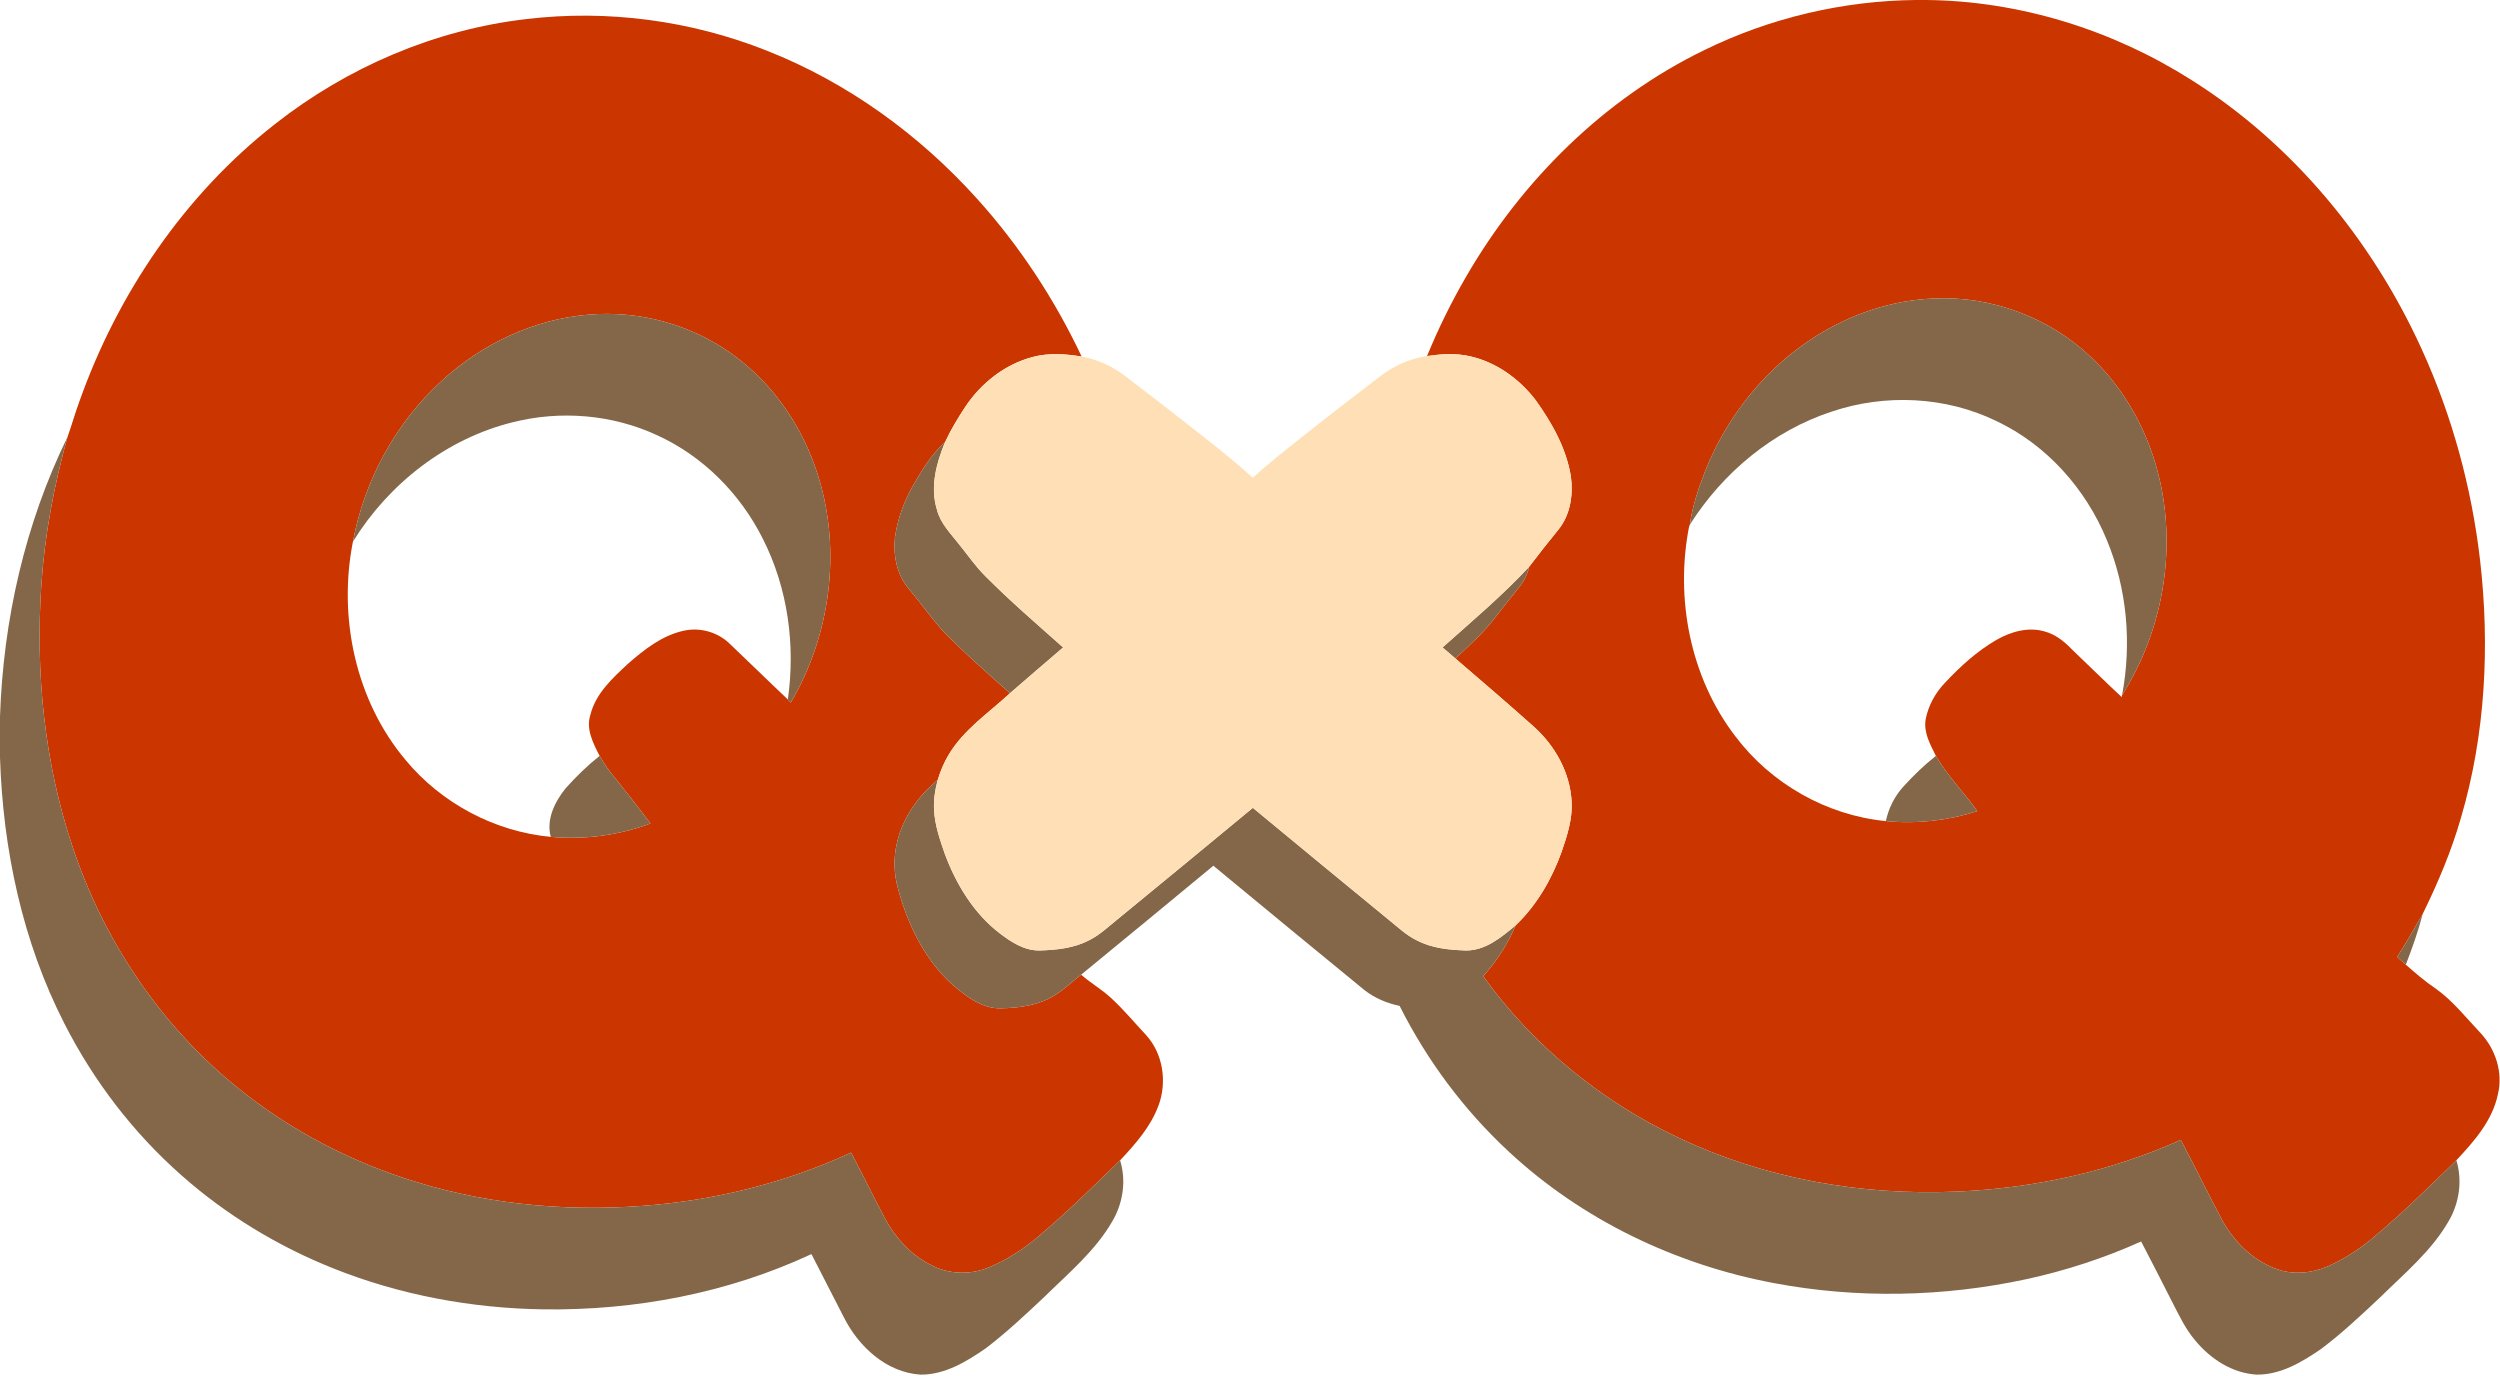
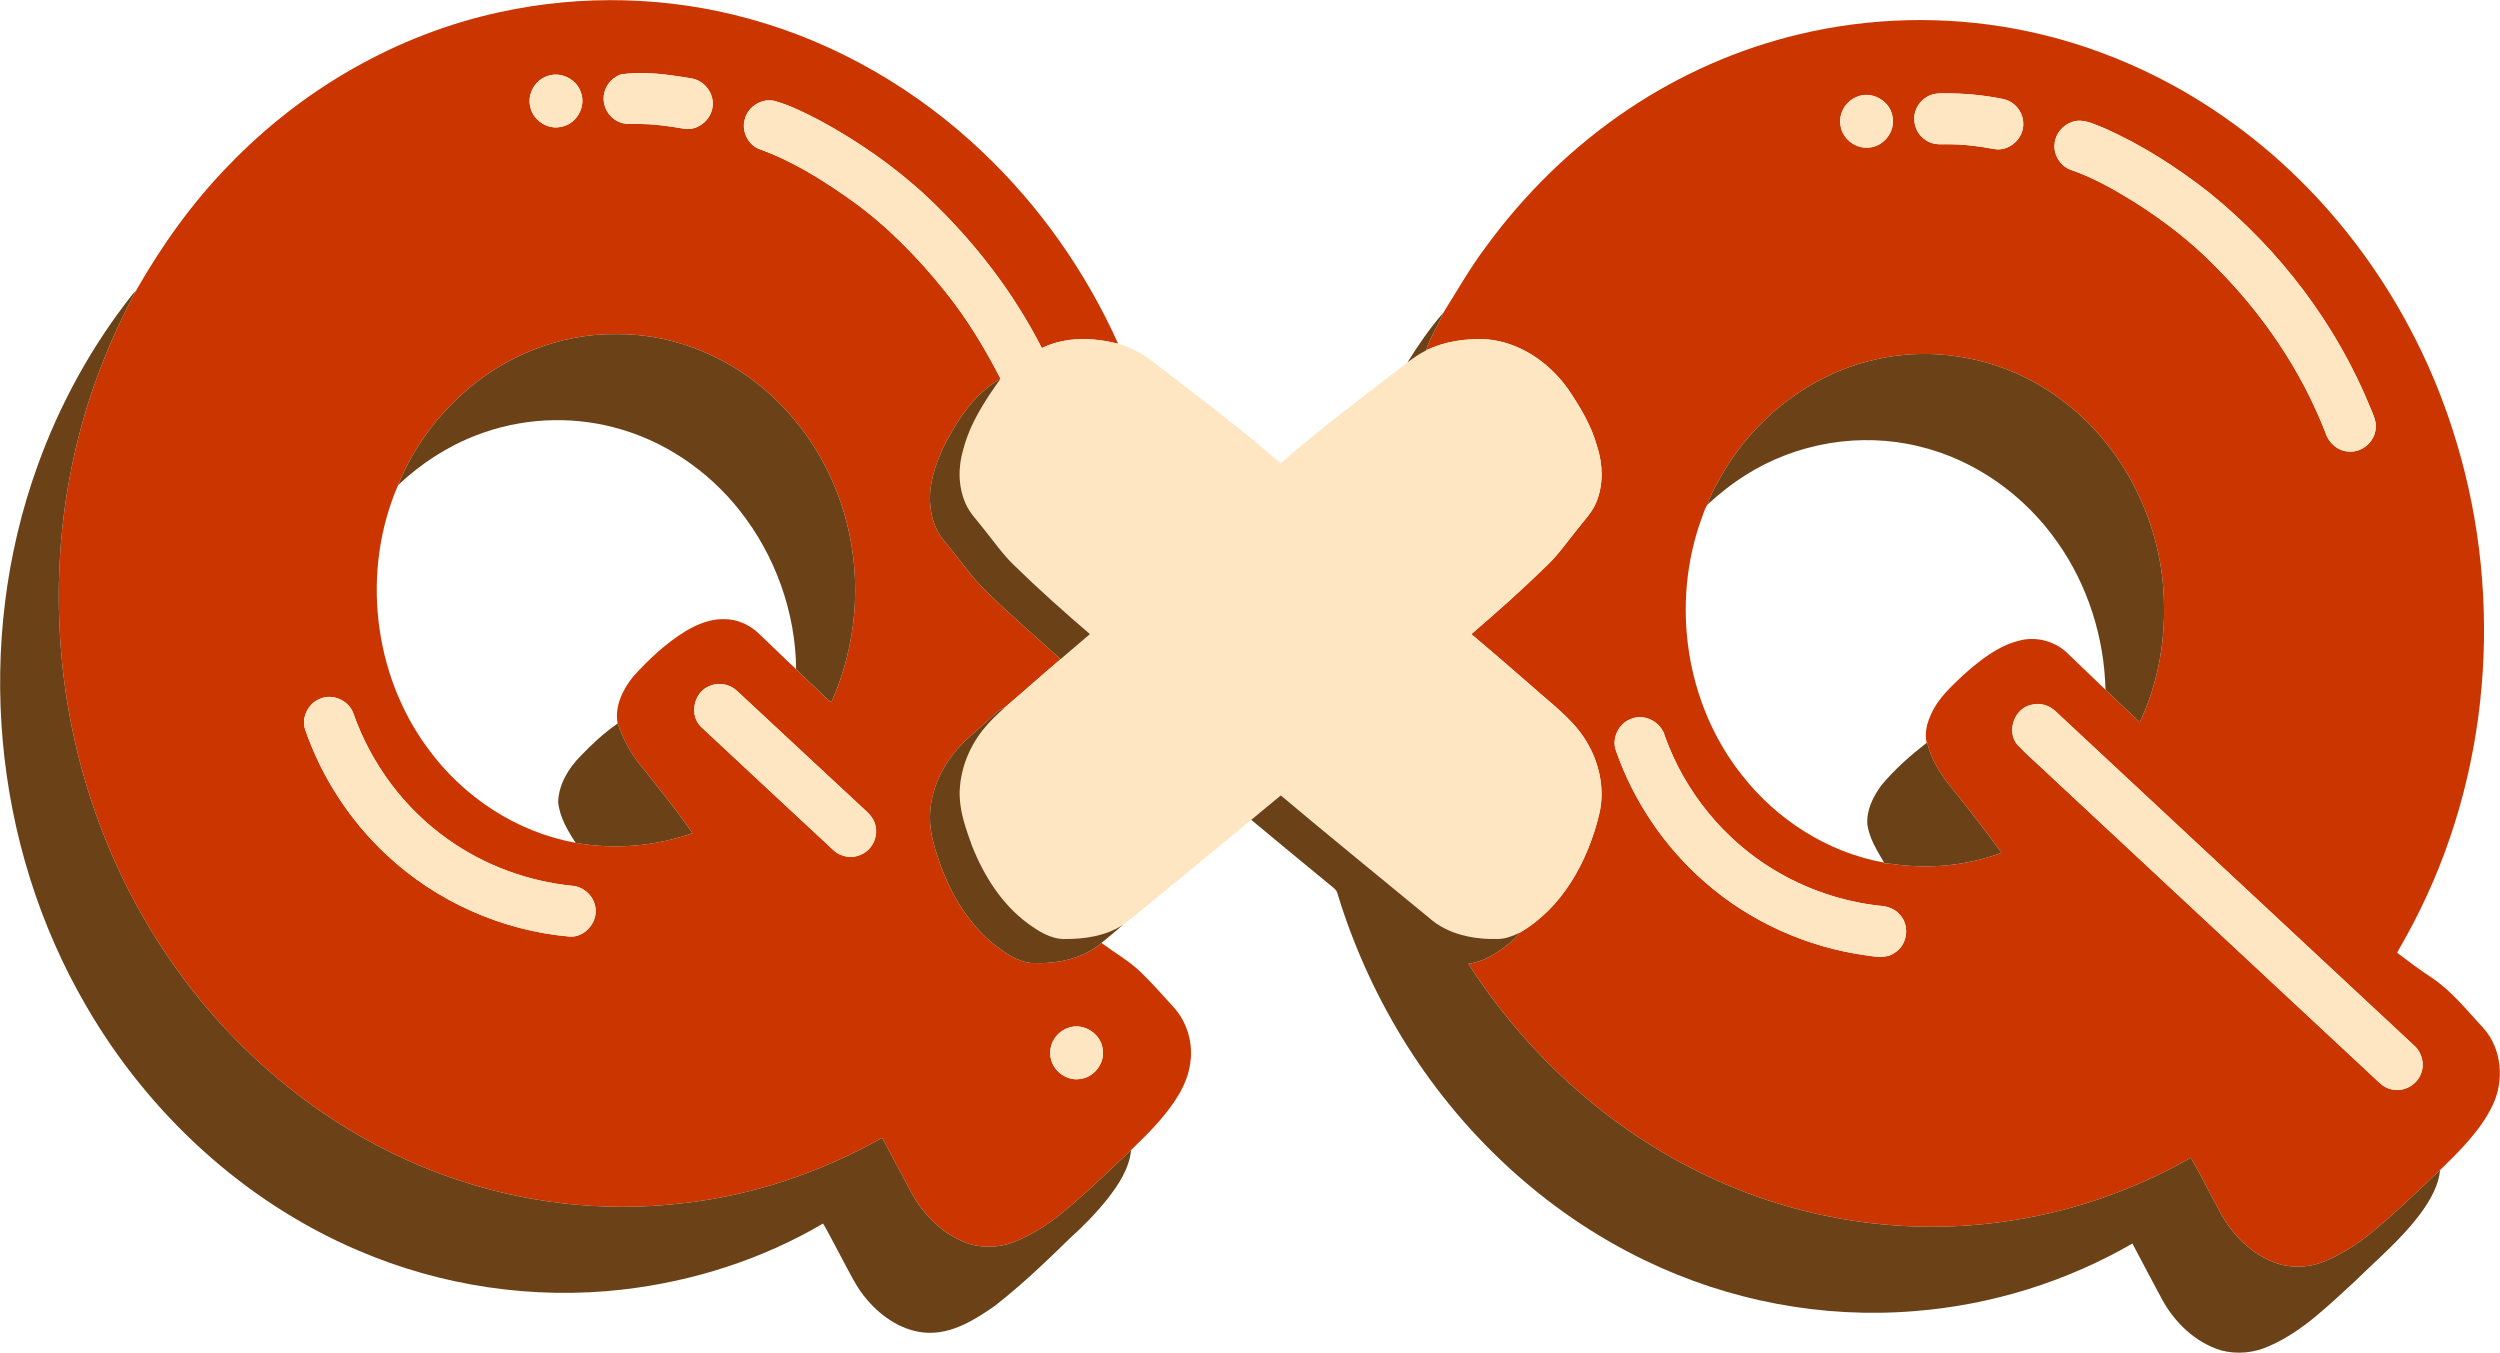
- <svg xmlns="http://www.w3.org/2000/svg" width="1325pt" height="729pt" viewBox="0 0 1325 729">
-   <g fill="#ca3500">
-     <path d=" M 1015.36 0.00 L 1020.62 0.00 C 1070.39 0.45 1119.62 15.82 1161.55 42.45 C 1215.26 76.32 1257.21 127.29 1283.42 184.87 C 1299.59 220.27 1309.96 258.27 1314.44 296.92 C 1319.67 342.40 1317.30 389.11 1304.38 433.18 C 1299.33 450.88 1292.14 467.87 1284.04 484.37 C 1279.59 491.99 1275.32 499.73 1270.49 507.13 C 1271.98 508.55 1273.51 509.94 1275.08 511.29 C 1280.19 515.76 1285.34 520.23 1291.00 524.01 C 1300.08 530.51 1307.00 539.39 1314.62 547.44 C 1322.63 555.96 1326.76 568.57 1323.85 580.08 C 1320.98 593.94 1311.25 604.92 1301.87 614.96 C 1287.72 628.77 1273.60 642.65 1258.46 655.38 C 1251.85 661.04 1244.56 665.90 1236.75 669.74 C 1228.50 674.05 1218.75 675.80 1209.63 673.54 C 1195.62 669.67 1184.39 658.91 1177.57 646.35 C 1170.15 632.37 1163.26 618.12 1155.80 604.16 C 1118.38 620.95 1077.63 629.88 1036.70 631.55 C 986.26 633.71 935.02 624.63 889.31 602.86 C 848.52 583.57 812.46 554.09 786.09 517.41 C 793.21 509.44 799.19 500.36 803.25 490.46 C 814.50 479.76 822.44 465.97 827.67 451.45 C 830.57 442.91 833.50 434.09 832.96 424.94 C 832.20 409.56 824.20 395.22 812.85 385.07 C 799.18 372.89 785.29 360.94 771.39 349.02 C 778.83 341.92 786.64 335.09 792.81 326.81 C 796.84 321.53 801.04 316.37 805.20 311.18 C 807.75 308.03 809.58 304.33 810.46 300.37 C 815.45 293.76 820.63 287.29 825.84 280.85 C 832.18 273.13 833.88 262.53 832.62 252.84 C 830.26 237.83 822.66 224.29 813.91 212.10 C 805.19 200.69 792.73 191.72 778.55 188.71 C 771.23 187.12 763.68 187.63 756.34 188.71 C 762.31 174.12 769.29 159.95 777.22 146.33 C 806.71 95.50 850.32 52.26 903.41 26.49 C 938.15 9.49 976.69 0.40 1015.36 0.00 M 962.37 178.22 C 936.02 194.80 915.61 220.19 904.00 249.00 C 900.37 258.39 896.95 268.05 895.63 278.06 C 895.53 278.30 895.33 278.78 895.23 279.02 C 887.72 317.28 895.84 359.06 919.73 390.24 C 938.65 415.35 968.16 432.17 999.50 435.18 C 1015.79 436.82 1032.40 434.92 1047.98 429.90 C 1040.88 419.97 1032.14 411.22 1026.02 400.62 C 1023.02 394.58 1019.36 388.11 1020.63 381.11 C 1022.03 373.85 1025.79 367.14 1030.89 361.82 C 1038.96 353.20 1047.81 345.12 1058.07 339.17 C 1065.68 334.81 1074.90 332.12 1083.58 334.66 C 1089.25 336.14 1093.96 339.86 1097.95 344.02 C 1106.81 352.48 1115.52 361.10 1124.49 369.44 L 1124.69 368.46 C 1145.91 335.02 1153.55 292.95 1144.64 254.27 C 1139.06 229.86 1126.73 206.82 1108.49 189.54 C 1086.41 168.37 1055.55 156.76 1025.00 158.19 C 1002.81 159.09 981.09 166.39 962.37 178.22 Z" />
-     <path d=" M 279.00 10.11 C 321.96 4.96 366.13 10.86 406.34 26.83 C 449.02 43.64 487.11 71.23 517.76 105.24 C 540.30 130.19 558.93 158.59 573.28 188.98 C 564.71 187.54 555.79 186.94 547.30 189.21 C 532.63 193.05 519.98 203.04 511.64 215.56 C 507.67 221.62 503.88 227.81 500.85 234.40 C 493.53 240.83 488.57 249.35 483.71 257.67 C 479.01 266.07 475.63 275.32 474.31 284.87 C 473.33 294.43 475.35 304.72 481.74 312.16 C 487.58 319.08 492.80 326.49 498.74 333.33 C 510.25 345.38 522.83 356.35 535.29 367.40 C 524.08 377.80 510.82 386.58 502.83 399.95 C 500.29 404.14 498.41 408.71 496.98 413.40 C 486.68 421.85 478.52 433.28 475.48 446.39 C 473.45 454.47 473.70 463.04 475.97 471.05 C 481.10 490.06 490.11 508.72 504.96 522.04 C 512.09 528.04 520.21 534.44 530.01 534.43 C 539.86 534.23 550.13 532.96 558.69 527.70 C 563.89 524.58 568.25 520.30 573.01 516.58 C 578.05 521.06 584.00 524.38 588.93 529.00 C 595.55 535.07 601.27 542.02 607.40 548.56 C 616.46 558.51 618.64 573.50 614.00 585.96 C 609.84 597.20 601.73 606.36 593.65 614.97 C 580.02 628.25 566.45 641.63 551.93 653.95 C 543.57 661.27 534.20 667.57 523.88 671.80 C 513.98 675.86 502.27 675.43 492.89 670.17 C 482.60 664.94 474.56 656.00 469.13 645.93 C 462.96 634.32 457.24 622.48 451.07 610.87 C 418.78 625.78 383.94 634.95 348.57 638.41 C 305.70 642.66 261.88 639.13 220.63 626.47 C 186.43 616.02 154.09 599.25 126.26 576.73 C 85.06 543.66 54.62 497.99 38.17 447.91 C 23.48 403.68 18.79 356.45 21.91 310.06 C 23.66 283.45 28.67 257.16 35.82 231.50 C 38.08 225.14 39.89 218.62 42.25 212.28 C 62.55 155.28 97.92 103.14 145.77 65.74 C 184.06 35.63 230.52 15.70 279.00 10.11 M 233.99 201.93 C 209.62 224.21 193.08 254.71 187.04 287.12 C 179.12 327.25 188.44 371.36 215.05 402.92 C 234.06 425.82 262.25 440.78 291.90 443.54 C 309.76 445.18 327.97 442.71 344.77 436.44 C 338.59 428.24 332.27 420.15 325.83 412.17 C 322.75 408.61 320.16 404.67 317.80 400.61 C 314.41 393.97 310.44 386.50 312.91 378.85 C 315.71 367.52 324.64 359.44 332.84 351.78 C 341.34 344.35 350.65 337.00 361.88 334.39 C 370.41 332.31 379.82 334.76 386.26 340.72 C 396.74 350.66 407.04 360.80 417.55 370.71 C 417.94 371.13 418.72 371.97 419.11 372.39 C 439.99 336.90 446.00 292.55 433.88 253.04 C 426.13 227.45 410.52 204.01 388.78 188.24 C 366.89 172.18 339.12 164.43 312.08 166.76 C 283.01 169.10 255.35 182.29 233.99 201.93 Z" />
+ <svg xmlns="http://www.w3.org/2000/svg" width="1325pt" height="717pt" viewBox="0 0 1325 717">
+   <g fill="#cb3500">
+     <path d=" M 264.95 6.42 C 308.42 -3.07 354.20 -1.92 397.09 9.95 C 443.30 22.62 485.92 47.44 520.60 80.41 C 550.98 109.18 575.49 144.05 592.63 182.20 C 579.37 178.78 564.73 178.34 552.17 184.49 C 536.92 154.50 516.00 127.58 491.59 104.51 C 474.40 88.47 454.95 74.91 434.27 63.74 C 426.87 59.87 419.32 56.11 411.30 53.71 C 404.42 51.56 396.51 56.18 394.77 63.11 C 392.88 69.21 396.22 76.34 402.05 78.89 C 419.75 85.14 435.79 95.23 451.03 106.04 C 469.91 119.49 486.25 136.20 500.72 154.24 C 512.31 168.57 521.90 184.39 530.29 200.77 C 516.12 208.67 507.21 222.96 499.99 237.00 C 495.50 246.97 491.73 257.92 493.19 269.01 C 493.88 275.62 496.39 282.08 500.79 287.12 C 507.27 294.72 512.84 303.07 519.72 310.33 C 533.16 324.07 547.97 336.37 562.09 349.38 C 552.19 357.80 542.51 366.48 532.60 374.89 C 528.78 376.39 526.16 379.65 523.13 382.26 C 517.79 387.22 511.96 391.69 507.21 397.26 C 498.61 407.10 493.04 419.86 492.89 433.02 C 492.78 442.13 495.79 450.87 498.77 459.36 C 504.84 475.36 514.08 490.68 527.77 501.26 C 533.48 505.54 539.73 509.95 547.10 510.42 C 559.99 510.91 573.71 508.38 583.77 499.76 C 590.75 504.94 598.42 509.26 604.70 515.34 C 610.81 521.21 616.35 527.65 622.09 533.89 C 629.35 541.91 632.53 553.26 630.76 563.91 C 629.10 575.38 622.13 585.11 614.79 593.71 C 610.04 599.31 604.73 604.39 599.49 609.51 C 586.47 621.85 573.64 634.45 559.53 645.56 C 553.07 650.40 546.10 654.62 538.65 657.76 C 529.68 661.58 519.07 661.89 510.11 657.88 C 498.30 652.89 489.00 643.16 482.99 631.99 C 477.82 622.35 472.75 612.66 467.57 603.03 C 434.79 621.52 398.41 633.79 360.94 637.82 C 319.39 642.66 276.81 637.60 237.42 623.58 C 178.59 602.75 127.53 562.15 91.87 511.16 C 58.74 464.08 38.53 408.20 32.89 350.97 C 29.19 313.60 31.36 275.61 39.85 239.01 C 46.59 209.38 57.73 180.86 72.07 154.10 C 85.78 129.99 102.03 107.23 121.45 87.38 C 160.07 47.25 210.40 18.17 264.95 6.42 M 329.29 39.38 C 325.15 40.76 321.75 44.20 320.50 48.39 C 318.58 54.32 321.55 61.21 327.02 64.10 C 331.25 66.55 336.28 65.46 340.92 65.76 C 348.36 65.85 355.69 67.08 363.01 68.29 C 370.59 69.30 377.86 62.56 377.76 54.97 C 377.87 48.34 372.52 42.27 365.94 41.48 C 353.90 39.43 341.44 37.72 329.29 39.38 M 289.44 40.58 C 283.44 42.91 279.64 49.70 280.93 56.04 C 282.08 63.31 289.70 68.74 296.96 67.30 C 304.80 66.22 310.44 57.61 308.17 49.99 C 306.33 42.09 296.89 37.32 289.44 40.58 M 244.41 209.35 C 229.99 222.58 218.25 238.93 210.98 257.13 C 191.48 302.01 197.54 357.04 226.64 396.48 C 245.29 422.21 273.67 441.03 305.09 446.68 C 325.72 450.46 347.24 448.51 367.01 441.58 C 359.04 429.88 350.02 418.89 341.24 407.78 C 335.09 400.67 330.41 392.34 327.35 383.46 C 325.63 374.37 330.05 365.41 335.65 358.52 C 343.88 349.42 352.93 340.89 363.44 334.47 C 369.63 330.77 376.66 327.92 383.99 328.15 C 390.52 328.18 396.89 330.91 401.67 335.31 C 408.48 341.71 415.08 348.33 421.95 354.67 C 425.53 358.43 429.64 361.93 433.38 365.64 C 435.83 367.76 437.79 370.48 440.65 372.10 C 453.87 342.50 456.88 308.46 448.78 277.06 C 441.44 247.86 424.42 221.03 400.52 202.62 C 379.65 186.45 353.45 176.93 326.97 177.10 C 296.63 176.63 266.66 188.91 244.41 209.35 M 376.35 363.49 C 367.72 366.58 364.96 378.99 371.66 385.33 C 394.89 407.09 418.25 428.73 441.55 450.43 C 445.48 454.29 451.86 455.31 456.76 452.76 C 462.17 450.23 465.36 443.83 464.07 437.98 C 463.43 433.97 460.45 431.00 457.53 428.45 C 435.26 407.74 413.01 387.01 390.74 366.30 C 387.03 362.65 381.17 361.49 376.35 363.49 M 169.35 370.46 C 163.15 373.04 159.51 380.63 161.85 387.01 C 170.55 412.07 185.48 434.95 204.86 453.05 C 231.21 477.76 266.01 493.29 301.99 496.40 C 310.75 496.92 317.99 487.31 315.10 479.02 C 313.57 473.76 308.56 469.78 303.09 469.46 C 279.49 467.04 256.51 458.51 237.19 444.71 C 214.26 428.47 196.73 404.87 187.40 378.39 C 185.08 371.23 176.20 367.28 169.35 370.46 M 566.47 544.68 C 560.47 546.47 556.10 552.65 556.67 558.94 C 556.95 566.61 564.54 572.96 572.14 571.91 C 579.65 571.21 585.66 563.68 584.44 556.18 C 583.59 547.92 574.35 541.92 566.47 544.68 Z" />
+     <path d=" M 954.06 18.04 C 991.35 9.22 1030.48 8.24 1068.15 15.30 C 1110.24 23.11 1150.29 40.94 1184.75 66.26 C 1238.86 105.85 1279.07 163.36 1299.65 227.02 C 1326.72 309.93 1321.36 403.37 1282.83 481.84 C 1279.02 489.70 1274.80 497.35 1270.43 504.92 C 1276.46 509.50 1282.51 514.06 1288.85 518.21 C 1299.54 525.33 1307.50 535.57 1316.18 544.87 C 1326.10 555.91 1327.39 572.91 1320.98 586.02 C 1314.52 599.37 1303.70 609.87 1293.26 620.13 C 1280.51 632.11 1268.03 644.43 1254.32 655.34 C 1247.60 660.56 1240.25 665.03 1232.41 668.35 C 1223.33 672.19 1212.63 672.47 1203.61 668.33 C 1191.35 663.13 1181.92 652.77 1175.93 641.07 C 1170.93 631.95 1166.36 622.59 1161.15 613.59 C 1129.73 631.54 1094.82 643.37 1058.90 647.90 C 1008.82 654.48 957.03 646.68 910.94 626.07 C 856.52 601.96 810.30 560.76 778.24 510.79 C 787.46 509.62 795.17 504.02 802.07 498.18 C 803.35 497.04 804.36 495.64 805.44 494.32 C 828.00 481.23 841.33 456.84 847.43 432.17 C 851.02 417.98 847.41 402.60 839.30 390.61 C 832.10 379.95 821.49 372.39 812.09 363.85 C 801.39 354.53 790.65 345.25 779.81 336.09 C 793.46 324.36 806.92 312.39 819.78 299.80 C 826.17 293.73 831.13 286.40 836.69 279.61 C 840.05 275.28 844.03 271.27 846.07 266.09 C 849.89 256.75 849.53 246.08 846.47 236.58 C 843.40 225.45 837.35 215.47 830.92 205.99 C 820.93 192.02 805.33 181.27 787.92 179.84 C 776.98 179.30 765.68 180.86 755.78 185.73 C 757.96 178.65 762.35 172.54 765.02 165.66 C 772.29 154.11 779.01 142.18 787.23 131.24 C 807.99 102.65 833.66 77.56 863.04 57.89 C 890.69 39.34 921.64 25.69 954.06 18.04 M 1023.23 50.38 C 1019.69 51.77 1016.74 54.67 1015.41 58.25 C 1013.12 63.99 1015.49 71.04 1020.72 74.31 C 1023.68 76.43 1027.44 76.62 1030.96 76.44 C 1039.68 76.36 1048.39 77.35 1056.95 78.99 C 1064.96 80.47 1072.94 73.13 1072.30 65.04 C 1072.14 59.21 1067.68 53.83 1062.01 52.57 C 1051.51 50.35 1040.77 49.44 1030.05 49.45 C 1027.75 49.51 1025.39 49.52 1023.23 50.38 M 983.45 51.61 C 977.76 54.18 974.19 60.81 975.56 66.97 C 976.77 73.95 983.92 79.20 990.96 78.16 C 998.60 77.41 1004.59 69.51 1003.05 61.93 C 1001.84 53.21 991.35 47.60 983.45 51.61 M 1098.39 64.59 C 1093.37 66.15 1089.46 70.80 1088.95 76.04 C 1088.23 81.78 1091.74 87.70 1097.09 89.86 C 1108.91 93.87 1119.85 100.04 1130.44 106.57 C 1146.16 116.45 1161.06 127.79 1174.04 141.11 C 1199.19 166.24 1219.66 196.23 1232.54 229.45 C 1234.23 234.85 1239.25 239.23 1245.04 239.33 C 1252.04 239.85 1258.66 234.00 1259.12 227.03 C 1259.56 223.33 1257.83 219.94 1256.50 216.62 C 1238.40 171.99 1208.34 132.43 1170.97 102.17 C 1153.73 88.67 1135.14 76.70 1115.08 67.85 C 1109.80 65.86 1104.16 62.64 1098.39 64.59 M 992.96 190.77 C 959.14 198.59 929.79 221.75 912.58 251.68 C 909.78 256.74 906.68 261.75 905.07 267.34 C 903.42 269.51 902.85 272.28 901.83 274.77 C 885.55 319.59 893.20 372.57 922.76 410.21 C 941.31 434.24 968.55 451.79 998.56 457.16 L 998.78 457.57 C 1002.19 457.62 1005.53 458.41 1008.93 458.63 C 1026.45 460.33 1044.37 458.09 1060.88 451.98 C 1052.73 440.88 1044.33 429.97 1035.71 419.24 C 1029.41 411.69 1023.54 403.18 1021.41 393.45 L 1021.14 393.68 C 1019.88 388.48 1021.35 383.15 1023.53 378.42 C 1027.20 370.05 1034.18 363.85 1040.67 357.66 C 1049.43 349.91 1059.01 342.20 1070.63 339.42 C 1079.23 337.27 1088.76 339.74 1095.27 345.75 C 1102.20 352.29 1108.97 359.00 1115.91 365.54 C 1121.98 371.27 1127.94 377.13 1134.09 382.79 C 1143.29 363.30 1147.46 341.53 1146.90 320.02 C 1146.37 277.67 1125.62 235.66 1091.07 210.82 C 1063.30 190.39 1026.54 182.65 992.96 190.77 M 1076.43 373.58 C 1067.50 375.65 1063.31 387.64 1069.21 394.73 C 1075.05 400.88 1081.59 406.33 1087.68 412.25 C 1144.64 465.31 1201.58 518.41 1258.55 571.48 C 1261.02 573.86 1263.60 576.46 1267.08 577.25 C 1273.48 579.13 1280.81 575.30 1283.10 569.07 C 1285.19 564.05 1283.67 557.90 1279.65 554.29 C 1216.37 495.27 1153.03 436.30 1089.75 377.27 C 1086.35 373.82 1081.13 372.19 1076.43 373.58 M 864.23 381.11 C 857.78 383.61 854.03 391.44 856.50 397.99 C 865.84 424.68 882.20 448.89 903.52 467.48 C 927.52 488.52 957.84 502.15 989.46 506.41 C 994.29 507.10 999.75 508.09 1004.04 505.05 C 1010.83 501.04 1012.38 490.84 1007.09 485.00 C 1004.40 481.65 1000.13 480.18 995.96 480.02 C 976.20 477.80 956.94 471.18 939.94 460.86 C 913.48 444.84 892.93 419.46 882.46 390.38 C 880.58 382.74 871.55 377.85 864.23 381.11 Z" />
  </g>
-   <g fill="#846748">
-     <path d=" M 962.37 178.22 C 981.09 166.39 1002.81 159.09 1025.00 158.19 C 1055.55 156.76 1086.41 168.37 1108.49 189.54 C 1126.73 206.82 1139.06 229.86 1144.64 254.27 C 1153.55 292.95 1145.91 335.02 1124.69 368.46 C 1129.90 341.01 1127.35 311.98 1116.59 286.14 C 1105.46 259.02 1084.63 235.66 1057.98 223.10 C 1031.10 210.07 999.20 208.62 970.97 218.10 C 939.73 228.27 913.13 250.45 895.63 278.06 C 896.95 268.05 900.37 258.39 904.00 249.00 C 915.61 220.19 936.02 194.80 962.37 178.22 Z" />
-     <path d=" M 233.99 201.93 C 255.35 182.29 283.01 169.10 312.08 166.76 C 339.12 164.43 366.89 172.18 388.78 188.24 C 410.52 204.01 426.13 227.45 433.88 253.04 C 446.00 292.55 439.99 336.90 419.11 372.39 C 418.72 371.97 417.94 371.13 417.55 370.71 C 421.68 341.90 417.54 311.71 404.35 285.65 C 392.45 261.82 372.67 241.78 348.33 230.70 C 324.60 219.66 297.10 217.38 271.76 223.79 C 236.54 232.49 205.96 256.41 187.04 287.12 C 193.08 254.71 209.62 224.21 233.99 201.93 Z" />
-     <path d=" M 0.00 379.87 C 1.70 328.69 13.26 277.59 35.82 231.50 C 28.67 257.16 23.66 283.45 21.91 310.06 C 18.79 356.45 23.48 403.68 38.17 447.91 C 54.62 497.99 85.06 543.66 126.26 576.73 C 154.09 599.25 186.43 616.02 220.63 626.47 C 261.88 639.13 305.70 642.66 348.57 638.41 C 383.94 634.95 418.78 625.78 451.07 610.87 C 457.24 622.48 462.96 634.32 469.13 645.93 C 474.56 656.00 482.60 664.94 492.89 670.17 C 502.27 675.43 513.98 675.86 523.88 671.80 C 534.20 667.57 543.57 661.27 551.93 653.95 C 566.45 641.63 580.02 628.25 593.65 614.97 C 596.95 625.52 595.27 637.25 589.82 646.79 C 580.75 662.79 566.39 674.67 553.46 687.40 C 543.50 696.80 533.46 706.19 522.57 714.52 C 512.33 721.63 500.86 728.61 487.98 728.56 C 469.80 727.47 454.93 713.64 447.14 697.96 C 441.37 686.90 435.83 675.73 430.06 664.67 C 385.81 685.32 336.70 694.63 287.99 693.96 C 250.00 693.41 212.00 686.38 176.69 672.26 C 147.29 660.54 119.83 643.88 96.13 622.88 C 70.66 600.41 49.66 572.97 34.25 542.72 C 11.88 499.10 1.53 450.09 0.00 401.30 L 0.00 379.87 Z" />
-     <path d=" M 483.71 257.67 C 488.57 249.35 493.53 240.83 500.85 234.40 C 496.23 245.57 492.87 258.15 496.57 270.10 C 498.39 277.41 503.88 282.77 508.35 288.54 C 513.00 294.23 517.14 300.37 522.41 305.54 C 535.51 318.70 549.59 330.83 563.46 343.15 C 554.07 351.23 544.63 359.25 535.29 367.40 C 522.83 356.35 510.25 345.38 498.74 333.33 C 492.80 326.49 487.58 319.08 481.74 312.16 C 475.35 304.72 473.33 294.43 474.31 284.87 C 475.63 275.32 479.01 266.07 483.71 257.67 Z" />
-     <path d=" M 764.55 343.14 C 780.14 329.21 796.20 315.70 810.46 300.37 C 809.58 304.33 807.75 308.03 805.20 311.18 C 801.04 316.37 796.84 321.53 792.81 326.81 C 786.64 335.09 778.83 341.92 771.39 349.02 C 769.10 347.07 766.79 345.13 764.55 343.14 Z" />
-     <path d=" M 299.78 417.81 C 305.30 411.60 311.29 405.78 317.80 400.61 C 320.16 404.67 322.75 408.61 325.83 412.17 C 332.27 420.15 338.59 428.24 344.77 436.44 C 327.97 442.71 309.76 445.18 291.90 443.54 C 289.40 434.30 294.06 424.86 299.78 417.81 Z" />
-     <path d=" M 1008.82 416.85 C 1014.14 411.02 1019.81 405.50 1026.02 400.62 C 1032.14 411.22 1040.88 419.97 1047.98 429.90 C 1032.40 434.92 1015.79 436.82 999.50 435.18 C 1000.94 428.40 1004.15 421.99 1008.82 416.85 Z" />
-     <path d=" M 475.48 446.39 C 478.52 433.28 486.68 421.85 496.98 413.40 C 495.60 418.48 494.78 423.75 495.04 429.03 C 495.41 437.30 498.20 445.20 500.89 452.95 C 506.95 468.99 516.27 484.34 530.08 494.83 C 536.13 499.42 543.03 503.87 550.93 503.75 C 559.93 503.49 569.25 502.57 577.34 498.27 C 582.71 495.61 587.07 491.44 591.69 487.72 C 615.84 467.92 639.95 448.07 664.00 428.15 C 688.05 448.06 712.15 467.92 736.30 487.71 C 740.94 491.44 745.31 495.63 750.71 498.28 C 758.75 502.56 768.02 503.47 776.97 503.75 C 787.33 503.80 795.73 496.75 803.25 490.46 C 799.19 500.36 793.21 509.44 786.09 517.41 C 812.46 554.09 848.52 583.57 889.31 602.86 C 935.02 624.63 986.26 633.71 1036.70 631.55 C 1077.63 629.88 1118.38 620.95 1155.80 604.16 C 1163.26 618.12 1170.15 632.37 1177.57 646.35 C 1184.39 658.91 1195.62 669.67 1209.63 673.54 C 1218.75 675.80 1228.50 674.05 1236.75 669.74 C 1244.56 665.90 1251.85 661.04 1258.46 655.38 C 1273.60 642.65 1287.72 628.77 1301.87 614.96 C 1305.14 625.57 1303.47 637.36 1297.95 646.93 C 1288.84 662.92 1274.47 674.79 1261.54 687.53 C 1251.36 697.09 1241.17 706.71 1229.99 715.09 C 1219.91 721.97 1208.63 728.71 1196.02 728.54 C 1183.16 727.82 1171.55 720.24 1163.52 710.50 C 1158.26 704.38 1154.87 697.01 1151.19 689.91 C 1145.75 679.25 1140.36 668.57 1134.80 657.98 C 1115.31 666.75 1094.90 673.42 1074.02 677.96 C 1030.08 687.43 984.21 688.38 940.02 680.01 C 888.04 670.23 838.42 646.48 799.62 610.33 C 775.90 588.35 756.31 562.00 741.79 533.12 C 735.06 531.73 728.57 529.00 723.15 524.75 C 696.40 502.85 669.72 480.87 643.08 458.84 C 619.77 478.14 596.41 497.39 573.01 516.58 C 568.25 520.30 563.89 524.58 558.69 527.70 C 550.13 532.96 539.86 534.23 530.01 534.43 C 520.21 534.44 512.09 528.04 504.96 522.04 C 490.11 508.72 481.10 490.06 475.97 471.05 C 473.70 463.04 473.45 454.47 475.48 446.39 Z" />
-     <path d=" M 1270.49 507.13 C 1275.32 499.73 1279.59 491.99 1284.04 484.37 C 1281.67 493.53 1278.49 502.46 1275.08 511.29 C 1273.51 509.94 1271.98 508.55 1270.49 507.13 Z" />
+   <g fill="#ffe6c3">
+     <path d=" M 329.29 39.38 C 341.44 37.72 353.90 39.43 365.94 41.48 C 372.52 42.27 377.87 48.34 377.76 54.97 C 377.86 62.56 370.59 69.30 363.01 68.29 C 355.69 67.08 348.36 65.85 340.92 65.76 C 336.28 65.46 331.25 66.55 327.02 64.10 C 321.55 61.21 318.58 54.32 320.50 48.39 C 321.75 44.20 325.15 40.76 329.29 39.38 Z" />
+     <path d=" M 289.44 40.58 C 296.89 37.32 306.33 42.09 308.17 49.99 C 310.44 57.61 304.80 66.22 296.96 67.30 C 289.70 68.74 282.08 63.31 280.93 56.04 C 279.64 49.70 283.44 42.91 289.44 40.58 Z" />
+     <path d=" M 1023.23 50.38 C 1025.39 49.52 1027.75 49.51 1030.05 49.45 C 1040.77 49.44 1051.51 50.35 1062.01 52.57 C 1067.68 53.83 1072.14 59.21 1072.30 65.04 C 1072.94 73.13 1064.96 80.47 1056.95 78.99 C 1048.39 77.35 1039.68 76.36 1030.96 76.44 C 1027.44 76.62 1023.68 76.43 1020.72 74.31 C 1015.49 71.04 1013.12 63.99 1015.41 58.25 C 1016.74 54.67 1019.69 51.77 1023.23 50.38 Z" />
+     <path d=" M 983.45 51.61 C 991.35 47.60 1001.84 53.21 1003.05 61.93 C 1004.59 69.51 998.60 77.41 990.96 78.16 C 983.92 79.20 976.77 73.95 975.56 66.97 C 974.19 60.81 977.76 54.18 983.45 51.61 Z" />
+     <path d=" M 394.77 63.11 C 396.51 56.18 404.42 51.56 411.30 53.71 C 419.32 56.11 426.87 59.87 434.27 63.74 C 454.95 74.91 474.40 88.47 491.59 104.51 C 516.00 127.58 536.92 154.50 552.17 184.49 C 564.73 178.34 579.37 178.78 592.63 182.20 C 600.58 184.38 607.66 188.83 614.03 193.97 C 635.82 210.89 658.01 227.36 678.75 245.58 C 700.26 226.67 723.33 209.62 745.95 192.07 C 749.06 189.73 752.31 187.53 755.78 185.73 C 765.68 180.86 776.98 179.30 787.92 179.84 C 805.33 181.27 820.93 192.02 830.92 205.99 C 837.35 215.47 843.40 225.45 846.47 236.58 C 849.53 246.08 849.89 256.75 846.07 266.09 C 844.03 271.27 840.05 275.28 836.69 279.61 C 831.13 286.40 826.17 293.73 819.78 299.80 C 806.92 312.39 793.46 324.36 779.81 336.09 C 790.65 345.25 801.39 354.53 812.09 363.85 C 821.49 372.39 832.10 379.95 839.30 390.61 C 847.41 402.60 851.02 417.98 847.43 432.17 C 841.33 456.84 828.00 481.23 805.44 494.32 C 801.87 496.03 798.08 497.55 794.07 497.65 C 781.17 497.98 767.46 495.35 757.54 486.55 C 731.30 464.88 704.84 443.47 678.81 421.56 C 673.60 425.88 668.40 430.22 663.16 434.51 C 646.68 448.20 630.11 461.77 613.55 475.37 C 607.38 480.23 601.58 485.58 595.18 490.13 C 586.00 496.15 574.77 497.72 564.02 497.68 C 556.70 497.61 550.29 493.48 544.60 489.30 C 530.92 479.16 521.54 464.26 515.30 448.62 C 512.08 439.73 508.73 430.61 508.61 421.03 C 508.63 408.50 513.40 396.16 521.26 386.47 C 524.63 382.22 528.63 378.55 532.60 374.89 C 542.51 366.48 552.19 357.80 562.09 349.38 C 567.27 344.93 572.46 340.49 577.67 336.07 C 563.93 324.29 550.39 312.24 537.46 299.56 C 531.12 293.51 526.23 286.20 520.69 279.47 C 517.58 275.46 513.92 271.76 511.85 267.06 C 507.76 257.94 507.71 247.37 510.63 237.90 C 514.23 224.18 522.12 212.16 530.29 200.77 C 521.90 184.39 512.31 168.57 500.72 154.24 C 486.25 136.20 469.91 119.49 451.03 106.04 C 435.79 95.23 419.75 85.14 402.05 78.89 C 396.22 76.34 392.88 69.21 394.77 63.11 Z" />
+     <path d=" M 1098.39 64.59 C 1104.16 62.64 1109.80 65.86 1115.08 67.85 C 1135.14 76.70 1153.73 88.67 1170.97 102.17 C 1208.34 132.43 1238.40 171.99 1256.50 216.62 C 1257.83 219.94 1259.56 223.33 1259.12 227.03 C 1258.66 234.00 1252.04 239.85 1245.04 239.33 C 1239.25 239.23 1234.23 234.85 1232.54 229.45 C 1219.66 196.23 1199.19 166.24 1174.04 141.11 C 1161.06 127.79 1146.16 116.45 1130.44 106.57 C 1119.85 100.04 1108.91 93.87 1097.09 89.86 C 1091.74 87.70 1088.23 81.78 1088.95 76.04 C 1089.46 70.80 1093.37 66.15 1098.39 64.59 Z" />
+     <path d=" M 376.35 363.49 C 381.17 361.49 387.03 362.65 390.74 366.30 C 413.01 387.01 435.26 407.74 457.53 428.45 C 460.45 431.00 463.43 433.97 464.07 437.98 C 465.36 443.83 462.17 450.23 456.76 452.76 C 451.86 455.31 445.48 454.29 441.55 450.43 C 418.25 428.73 394.89 407.09 371.66 385.33 C 364.96 378.99 367.72 366.58 376.35 363.49 Z" />
+     <path d=" M 169.35 370.46 C 176.20 367.28 185.08 371.23 187.40 378.39 C 196.73 404.87 214.26 428.47 237.19 444.71 C 256.51 458.51 279.49 467.04 303.09 469.46 C 308.56 469.78 313.57 473.76 315.10 479.02 C 317.99 487.31 310.75 496.92 301.99 496.40 C 266.01 493.29 231.21 477.76 204.86 453.05 C 185.48 434.95 170.55 412.07 161.85 387.01 C 159.51 380.63 163.15 373.04 169.35 370.46 Z" />
+     <path d=" M 1076.43 373.58 C 1081.13 372.19 1086.35 373.82 1089.75 377.27 C 1153.03 436.30 1216.37 495.27 1279.65 554.29 C 1283.67 557.90 1285.19 564.05 1283.10 569.07 C 1280.81 575.30 1273.48 579.13 1267.08 577.25 C 1263.60 576.46 1261.02 573.86 1258.55 571.48 C 1201.58 518.41 1144.64 465.31 1087.68 412.25 C 1081.59 406.33 1075.05 400.88 1069.21 394.73 C 1063.31 387.64 1067.50 375.65 1076.43 373.58 Z" />
+     <path d=" M 864.23 381.11 C 871.55 377.85 880.58 382.74 882.46 390.38 C 892.93 419.46 913.48 444.84 939.94 460.86 C 956.94 471.18 976.20 477.80 995.96 480.02 C 1000.13 480.18 1004.40 481.65 1007.09 485.00 C 1012.38 490.84 1010.83 501.04 1004.04 505.05 C 999.75 508.09 994.29 507.10 989.46 506.41 C 957.84 502.15 927.52 488.52 903.52 467.48 C 882.20 448.89 865.84 424.68 856.50 397.99 C 854.03 391.44 857.78 383.61 864.23 381.11 Z" />
+     <path d=" M 566.47 544.68 C 574.35 541.92 583.59 547.92 584.44 556.18 C 585.66 563.68 579.65 571.21 572.14 571.91 C 564.54 572.96 556.95 566.61 556.67 558.94 C 556.10 552.65 560.47 546.47 566.47 544.68 Z" />
  </g>
-   <path fill="#ffe0b6" d=" M 547.30 189.21 C 555.79 186.94 564.71 187.54 573.28 188.98 C 581.52 190.41 589.31 194.00 595.98 199.02 C 606.20 206.80 616.36 214.66 626.49 222.55 C 639.14 232.59 652.07 242.33 664.00 253.22 C 671.66 246.11 679.90 239.69 688.05 233.16 C 702.59 221.62 717.28 210.27 732.04 199.01 C 739.13 193.65 747.52 189.98 756.34 188.71 C 763.68 187.63 771.23 187.12 778.55 188.71 C 792.73 191.72 805.19 200.69 813.91 212.10 C 822.66 224.29 830.26 237.83 832.62 252.84 C 833.88 262.53 832.18 273.13 825.84 280.85 C 820.63 287.29 815.45 293.76 810.46 300.37 C 796.20 315.70 780.14 329.21 764.55 343.14 C 766.79 345.13 769.10 347.07 771.39 349.02 C 785.29 360.94 799.18 372.89 812.85 385.07 C 824.20 395.22 832.20 409.56 832.96 424.94 C 833.50 434.09 830.57 442.91 827.67 451.45 C 822.44 465.97 814.50 479.76 803.25 490.46 C 795.73 496.75 787.33 503.80 776.97 503.75 C 768.02 503.47 758.75 502.56 750.71 498.28 C 745.31 495.63 740.94 491.44 736.30 487.71 C 712.15 467.92 688.05 448.06 664.00 428.15 C 639.95 448.07 615.84 467.92 591.69 487.72 C 587.07 491.44 582.71 495.61 577.34 498.27 C 569.25 502.57 559.93 503.49 550.93 503.75 C 543.03 503.87 536.13 499.42 530.08 494.83 C 516.27 484.34 506.95 468.99 500.89 452.95 C 498.20 445.20 495.41 437.30 495.04 429.03 C 494.78 423.75 495.60 418.48 496.98 413.40 C 498.41 408.71 500.29 404.14 502.83 399.95 C 510.82 386.58 524.08 377.80 535.29 367.40 C 544.63 359.25 554.07 351.23 563.46 343.15 C 549.59 330.83 535.51 318.70 522.41 305.54 C 517.14 300.37 513.00 294.23 508.35 288.54 C 503.88 282.77 498.39 277.41 496.57 270.10 C 492.87 258.15 496.23 245.57 500.85 234.40 C 503.88 227.81 507.67 221.62 511.64 215.56 C 519.98 203.04 532.63 193.05 547.30 189.21 Z" />
+   <g fill="#6b4117">
+     <path d=" M 69.78 156.57 C 70.47 155.68 71.22 154.84 72.07 154.10 C 57.73 180.86 46.59 209.38 39.85 239.01 C 31.36 275.61 29.19 313.60 32.89 350.97 C 38.53 408.20 58.74 464.08 91.87 511.16 C 127.53 562.15 178.59 602.75 237.42 623.58 C 276.81 637.60 319.39 642.66 360.94 637.82 C 398.41 633.79 434.79 621.52 467.57 603.03 C 472.75 612.66 477.82 622.35 482.99 631.99 C 489.00 643.16 498.30 652.89 510.11 657.88 C 519.07 661.89 529.68 661.58 538.65 657.76 C 546.10 654.62 553.07 650.40 559.53 645.56 C 573.64 634.45 586.47 621.85 599.49 609.51 C 598.53 619.17 593.01 627.63 587.19 635.13 C 581.14 642.73 574.35 649.72 567.13 656.21 C 554.31 668.73 541.33 681.17 527.16 692.18 C 516.52 699.59 504.50 707.10 491.00 706.35 C 478.71 705.61 467.65 698.29 459.80 689.15 C 453.81 682.42 450.14 674.12 445.86 666.29 C 442.63 660.36 439.65 654.29 436.24 648.46 C 403.91 667.49 367.35 679.16 330.12 683.45 C 282.71 688.93 233.96 681.67 190.11 662.87 C 129.44 637.08 78.67 590.15 45.75 533.28 C -4.20 447.74 -13.75 340.00 19.90 246.89 C 31.57 214.38 48.42 183.72 69.78 156.57 Z" />
+     <path d=" M 745.95 192.07 C 751.69 182.87 757.87 173.84 765.02 165.66 C 762.35 172.54 757.96 178.65 755.78 185.73 C 752.31 187.53 749.06 189.73 745.95 192.07 Z" />
+     <path d=" M 244.41 209.35 C 266.66 188.91 296.63 176.63 326.97 177.10 C 353.45 176.93 379.65 186.45 400.52 202.62 C 424.42 221.03 441.44 247.86 448.78 277.06 C 456.88 308.46 453.87 342.50 440.65 372.10 C 437.79 370.48 435.83 367.76 433.38 365.64 C 429.64 361.93 425.53 358.43 421.95 354.67 C 421.67 324.48 410.90 294.50 392.22 270.80 C 375.31 249.29 351.47 233.08 324.86 226.37 C 301.11 220.25 275.49 221.77 252.62 230.62 C 237.13 236.53 223.00 245.75 210.98 257.13 C 218.25 238.93 229.99 222.58 244.41 209.35 Z" />
+     <path d=" M 992.96 190.77 C 1026.54 182.65 1063.30 190.39 1091.07 210.82 C 1125.62 235.66 1146.37 277.67 1146.90 320.02 C 1147.46 341.53 1143.29 363.30 1134.09 382.79 C 1127.94 377.13 1121.98 371.27 1115.91 365.54 C 1115.24 337.83 1106.56 310.26 1090.56 287.56 C 1073.18 262.59 1046.84 243.68 1017.14 236.59 C 986.02 228.93 952.00 234.67 925.01 251.92 C 917.86 256.37 911.28 261.67 905.07 267.34 C 906.68 261.75 909.78 256.74 912.58 251.68 C 929.79 221.75 959.14 198.59 992.96 190.77 Z" />
+     <path d=" M 499.99 237.00 C 507.21 222.96 516.12 208.67 530.29 200.77 C 522.12 212.16 514.23 224.18 510.63 237.90 C 507.71 247.37 507.76 257.94 511.85 267.06 C 513.92 271.76 517.58 275.46 520.69 279.47 C 526.23 286.20 531.12 293.51 537.46 299.56 C 550.39 312.24 563.93 324.29 577.67 336.07 C 572.46 340.49 567.27 344.93 562.09 349.38 C 547.97 336.37 533.16 324.07 519.72 310.33 C 512.84 303.07 507.27 294.72 500.79 287.12 C 496.39 282.08 493.88 275.62 493.19 269.01 C 491.73 257.92 495.50 246.97 499.99 237.00 Z" />
+     <path d=" M 523.13 382.26 C 526.16 379.65 528.78 376.39 532.60 374.89 C 528.63 378.55 524.63 382.22 521.26 386.47 C 513.40 396.16 508.63 408.50 508.61 421.03 C 508.73 430.61 512.08 439.73 515.30 448.62 C 521.54 464.26 530.92 479.16 544.60 489.30 C 550.29 493.48 556.70 497.61 564.02 497.68 C 574.77 497.72 586.00 496.15 595.18 490.13 C 591.49 493.47 587.57 496.55 583.77 499.76 C 573.71 508.38 559.99 510.91 547.10 510.42 C 539.73 509.95 533.48 505.54 527.77 501.26 C 514.08 490.68 504.84 475.36 498.77 459.36 C 495.79 450.87 492.78 442.13 492.89 433.02 C 493.04 419.86 498.61 407.10 507.21 397.26 C 511.96 391.69 517.79 387.22 523.13 382.26 Z" />
+     <path d=" M 307.70 400.70 C 313.72 394.39 320.15 388.42 327.35 383.46 C 330.41 392.34 335.09 400.67 341.24 407.78 C 350.02 418.89 359.04 429.88 367.01 441.58 C 347.24 448.51 325.72 450.46 305.09 446.68 C 300.79 440.11 296.55 432.96 295.82 424.99 C 296.16 415.68 301.28 407.18 307.70 400.70 Z" />
+     <path d=" M 1021.14 393.68 L 1021.41 393.45 C 1023.54 403.18 1029.41 411.69 1035.71 419.24 C 1044.33 429.97 1052.73 440.88 1060.88 451.98 C 1044.37 458.09 1026.45 460.33 1008.93 458.63 C 1005.53 458.41 1002.19 457.62 998.78 457.57 L 998.56 457.16 C 994.86 450.82 990.74 444.35 989.68 436.95 C 989.17 429.35 992.78 422.08 997.20 416.11 C 1004.22 407.68 1012.50 400.41 1021.14 393.68 Z" />
+     <path d=" M 663.16 434.51 C 668.40 430.22 673.60 425.88 678.81 421.56 C 704.84 443.47 731.30 464.88 757.54 486.55 C 767.46 495.35 781.17 497.98 794.07 497.65 C 798.08 497.55 801.87 496.03 805.44 494.32 C 804.36 495.64 803.35 497.04 802.07 498.18 C 795.17 504.02 787.46 509.62 778.24 510.79 C 810.30 560.76 856.52 601.96 910.94 626.07 C 957.03 646.68 1008.82 654.48 1058.90 647.90 C 1094.82 643.37 1129.73 631.54 1161.15 613.59 C 1166.36 622.59 1170.93 631.95 1175.93 641.07 C 1181.92 652.77 1191.35 663.13 1203.61 668.33 C 1212.63 672.47 1223.33 672.19 1232.41 668.35 C 1240.25 665.03 1247.60 660.56 1254.32 655.34 C 1268.03 644.43 1280.51 632.11 1293.26 620.13 C 1292.44 628.14 1288.39 635.39 1283.82 641.86 C 1273.74 655.93 1260.33 667.05 1248.08 679.11 C 1234.17 691.78 1220.52 705.52 1203.06 713.24 C 1195.01 717.04 1185.59 718.02 1176.99 715.64 C 1163.32 711.40 1152.39 700.76 1145.71 688.33 C 1140.51 678.59 1135.30 668.85 1130.19 659.07 C 1095.08 679.36 1055.39 691.66 1014.97 694.87 C 966.05 698.95 916.17 689.45 872.01 668.07 C 818.45 642.37 773.48 600.03 742.75 549.36 C 728.42 525.75 717.04 500.35 708.97 473.94 C 708.54 471.41 706.16 470.14 704.40 468.59 C 690.63 457.27 676.84 445.95 663.16 434.51 Z" />
+   </g>
</svg>
